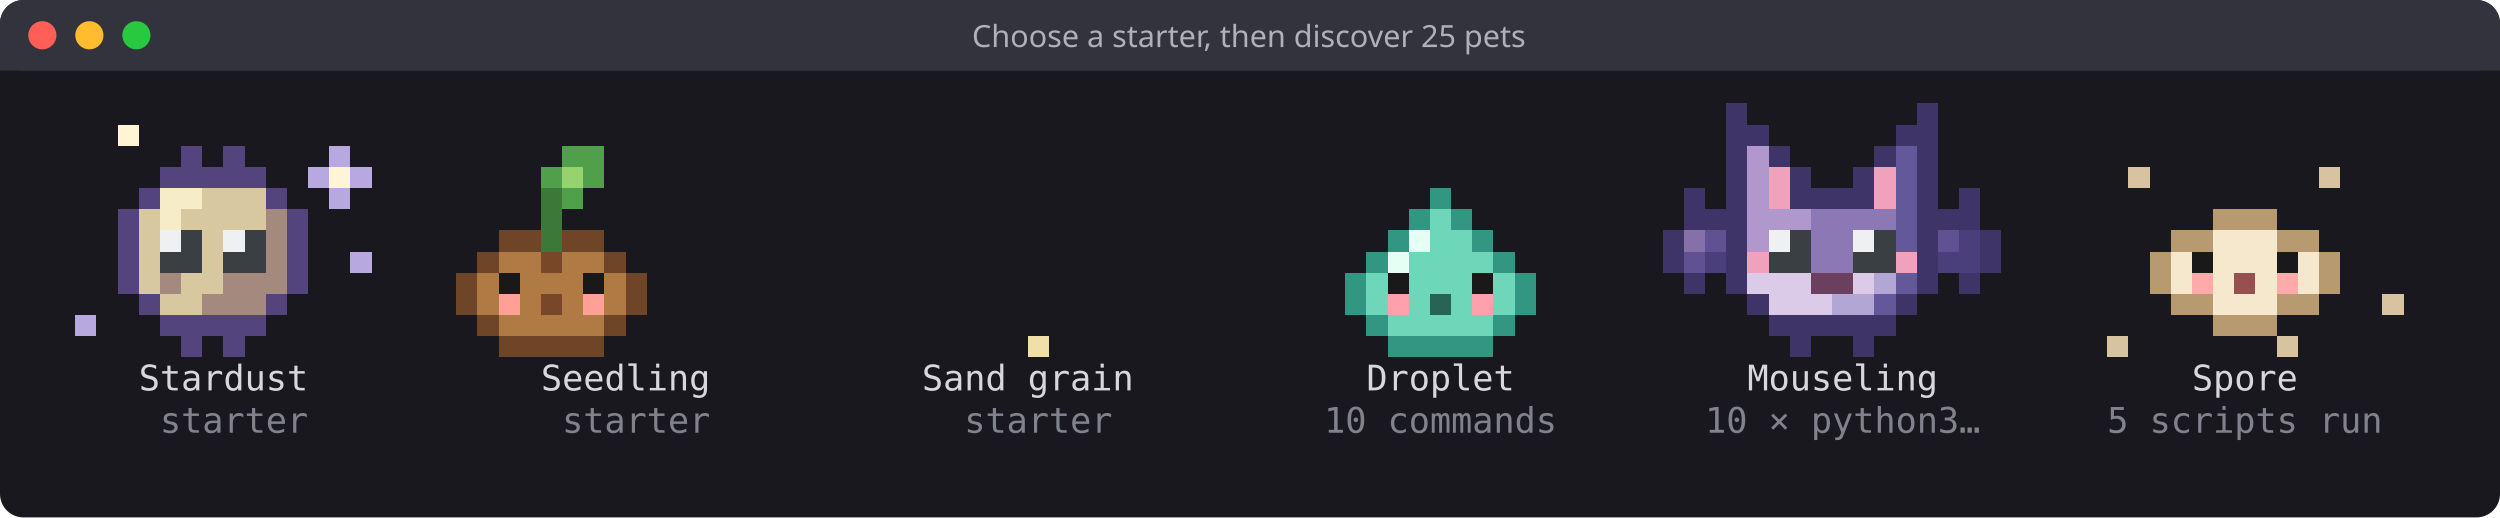
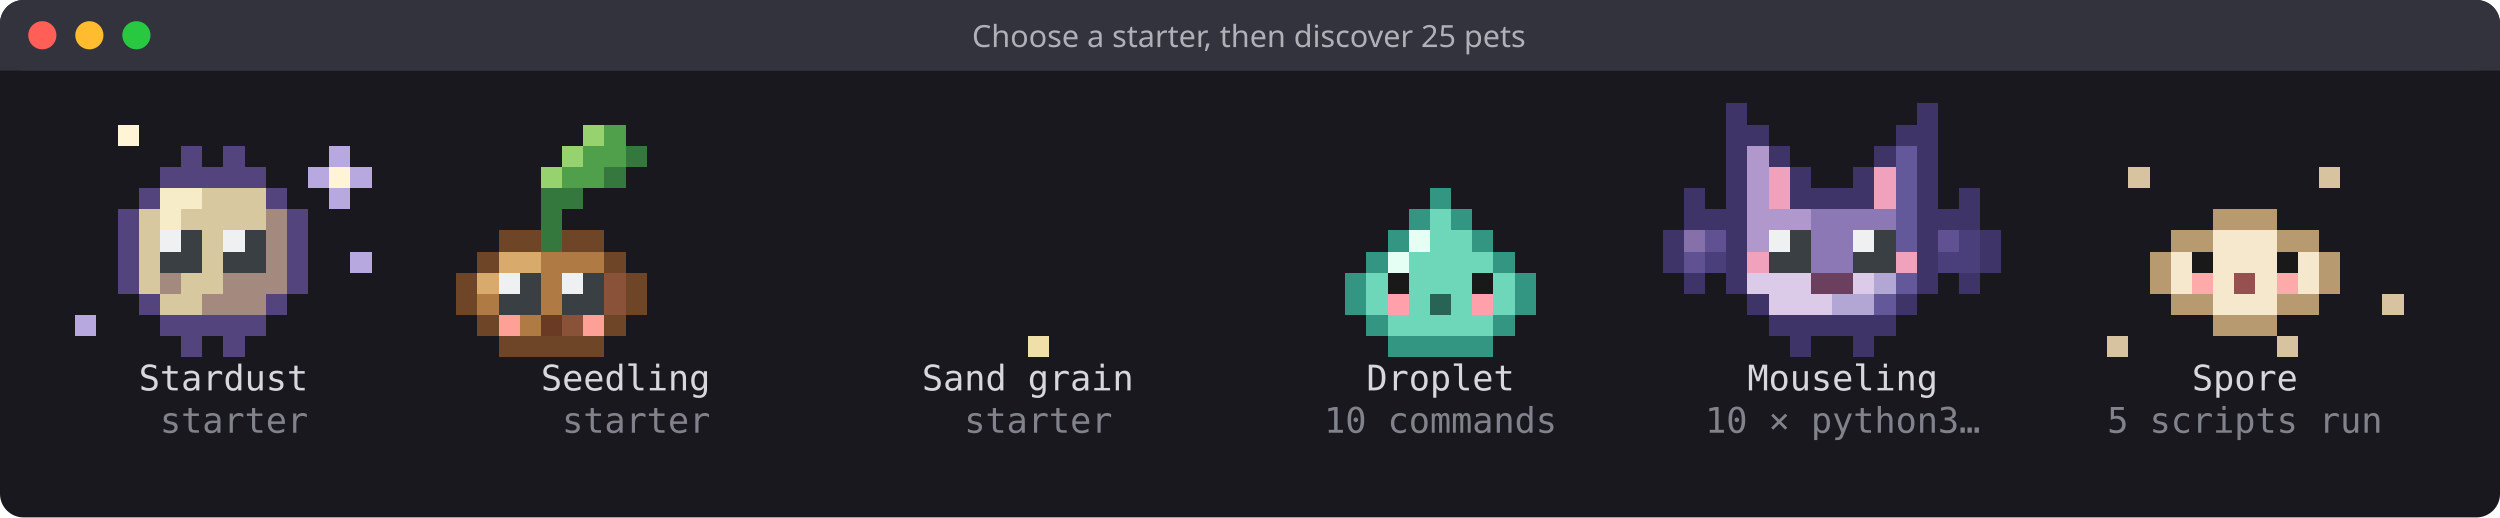
<svg xmlns="http://www.w3.org/2000/svg" width="1063" height="220" viewBox="0 0 1063 220">
  <rect width="1063" height="220" rx="10" fill="#18181e" />
  <rect width="1063" height="30" rx="10" fill="#33333d" />
  <rect y="20" width="1063" height="10" fill="#33333d" />
  <circle cx="18" cy="15" r="6" fill="#ff5f57" />
  <circle cx="38" cy="15" r="6" fill="#febc2e" />
  <circle cx="58" cy="15" r="6" fill="#28c840" />
  <text x="531" y="20" fill="#b0b0b8" font-family="sans-serif" font-size="13" text-anchor="middle">Choose a starter, then discover 25 pets</text>
  <g shape-rendering="crispEdges">
    <rect x="50" y="53" width="9" height="9" fill="#fff4d6" />
+     <rect x="248" y="53" width="9" height="9" fill="#96d26e" />
+     <rect x="257" y="53" width="9" height="9" fill="#50a04b" />
    <rect x="734" y="44" width="9" height="18" fill="#3e3468" />
    <rect x="734" y="44" width="9" height="9" fill="#3e3468" />
    <rect x="743" y="53" width="9" height="9" fill="#3e3468" />
    <rect x="806" y="53" width="9" height="9" fill="#3e3468" />
    <rect x="815" y="44" width="9" height="18" fill="#3e3468" />
    <rect x="815" y="44" width="9" height="9" fill="#3e3468" />
    <rect x="68" y="71" width="9" height="9" fill="#54447e" />
    <rect x="77" y="62" width="9" height="18" fill="#54447e" />
    <rect x="77" y="62" width="9" height="9" fill="#54447e" />
    <rect x="86" y="71" width="9" height="9" fill="#54447e" />
    <rect x="95" y="62" width="9" height="18" fill="#54447e" />
    <rect x="95" y="62" width="9" height="9" fill="#54447e" />
    <rect x="104" y="71" width="9" height="9" fill="#54447e" />
    <rect x="131" y="71" width="9" height="9" fill="#b8a8e0" />
    <rect x="140" y="62" width="9" height="18" fill="#fff4d6" />
    <rect x="140" y="62" width="9" height="9" fill="#b8a8e0" />
    <rect x="149" y="71" width="9" height="9" fill="#b8a8e0" />
-     <rect x="230" y="71" width="9" height="9" fill="#50a04b" />
-     <rect x="239" y="62" width="9" height="18" fill="#96d26e" />
-     <rect x="239" y="62" width="9" height="9" fill="#50a04b" />
+     <rect x="230" y="71" width="9" height="9" fill="#96d26e" />
+     <rect x="239" y="62" width="9" height="18" fill="#50a04b" />
+     <rect x="239" y="62" width="9" height="9" fill="#96d26e" />
    <rect x="248" y="62" width="9" height="18" fill="#50a04b" />
    <rect x="248" y="62" width="9" height="9" fill="#50a04b" />
+     <rect x="257" y="62" width="9" height="18" fill="#34783e" />
+     <rect x="257" y="62" width="9" height="9" fill="#50a04b" />
+     <rect x="266" y="62" width="9" height="9" fill="#34783e" />
    <rect x="734" y="62" width="9" height="18" fill="#3e3468" />
    <rect x="734" y="62" width="9" height="9" fill="#3e3468" />
    <rect x="743" y="62" width="9" height="18" fill="#b098cc" />
    <rect x="743" y="62" width="9" height="9" fill="#b098cc" />
    <rect x="752" y="62" width="9" height="18" fill="#f0a2bc" />
    <rect x="752" y="62" width="9" height="9" fill="#3e3468" />
    <rect x="761" y="71" width="9" height="9" fill="#3e3468" />
    <rect x="788" y="71" width="9" height="9" fill="#3e3468" />
    <rect x="797" y="62" width="9" height="18" fill="#f0a2bc" />
    <rect x="797" y="62" width="9" height="9" fill="#3e3468" />
    <rect x="806" y="62" width="9" height="18" fill="#62589a" />
    <rect x="806" y="62" width="9" height="9" fill="#62589a" />
    <rect x="815" y="62" width="9" height="18" fill="#3e3468" />
    <rect x="815" y="62" width="9" height="9" fill="#3e3468" />
    <rect x="905" y="71" width="9" height="9" fill="#d7c3a0" />
    <rect x="986" y="71" width="9" height="9" fill="#d7c3a0" />
    <rect x="50" y="89" width="9" height="9" fill="#54447e" />
    <rect x="59" y="80" width="9" height="18" fill="#d8c8a0" />
    <rect x="59" y="80" width="9" height="9" fill="#54447e" />
    <rect x="68" y="80" width="9" height="18" fill="#f6ecc8" />
    <rect x="68" y="80" width="9" height="9" fill="#f6ecc8" />
    <rect x="77" y="80" width="9" height="18" fill="#d8c8a0" />
    <rect x="77" y="80" width="9" height="9" fill="#f6ecc8" />
    <rect x="86" y="80" width="9" height="18" fill="#d8c8a0" />
    <rect x="86" y="80" width="9" height="9" fill="#d8c8a0" />
    <rect x="95" y="80" width="9" height="18" fill="#d8c8a0" />
    <rect x="95" y="80" width="9" height="9" fill="#d8c8a0" />
    <rect x="104" y="80" width="9" height="18" fill="#d8c8a0" />
    <rect x="104" y="80" width="9" height="9" fill="#d8c8a0" />
    <rect x="113" y="80" width="9" height="18" fill="#a48a7e" />
    <rect x="113" y="80" width="9" height="9" fill="#54447e" />
    <rect x="122" y="89" width="9" height="9" fill="#54447e" />
    <rect x="140" y="80" width="9" height="9" fill="#b8a8e0" />
-     <rect x="230" y="80" width="9" height="18" fill="#3c7837" />
-     <rect x="230" y="80" width="9" height="9" fill="#3c7837" />
-     <rect x="239" y="80" width="9" height="9" fill="#50a04b" />
+     <rect x="230" y="80" width="9" height="18" fill="#34783e" />
+     <rect x="230" y="80" width="9" height="9" fill="#34783e" />
+     <rect x="239" y="80" width="9" height="9" fill="#34783e" />
    <rect x="599" y="89" width="9" height="9" fill="#329682" />
    <rect x="608" y="80" width="9" height="18" fill="#6ed7b9" />
    <rect x="608" y="80" width="9" height="9" fill="#329682" />
    <rect x="617" y="89" width="9" height="9" fill="#329682" />
    <rect x="716" y="80" width="9" height="18" fill="#3e3468" />
    <rect x="716" y="80" width="9" height="9" fill="#3e3468" />
    <rect x="725" y="89" width="9" height="9" fill="#3e3468" />
    <rect x="734" y="80" width="9" height="18" fill="#3e3468" />
    <rect x="734" y="80" width="9" height="9" fill="#3e3468" />
    <rect x="743" y="80" width="9" height="18" fill="#b098cc" />
    <rect x="743" y="80" width="9" height="9" fill="#b098cc" />
    <rect x="752" y="80" width="9" height="18" fill="#b098cc" />
    <rect x="752" y="80" width="9" height="9" fill="#f0a2bc" />
    <rect x="761" y="80" width="9" height="18" fill="#b098cc" />
    <rect x="761" y="80" width="9" height="9" fill="#3e3468" />
    <rect x="770" y="80" width="9" height="18" fill="#8c78b4" />
    <rect x="770" y="80" width="9" height="9" fill="#3e3468" />
    <rect x="779" y="80" width="9" height="18" fill="#8c78b4" />
    <rect x="779" y="80" width="9" height="9" fill="#3e3468" />
    <rect x="788" y="80" width="9" height="18" fill="#8c78b4" />
    <rect x="788" y="80" width="9" height="9" fill="#3e3468" />
    <rect x="797" y="80" width="9" height="18" fill="#8c78b4" />
    <rect x="797" y="80" width="9" height="9" fill="#f0a2bc" />
    <rect x="806" y="80" width="9" height="18" fill="#62589a" />
    <rect x="806" y="80" width="9" height="9" fill="#62589a" />
    <rect x="815" y="80" width="9" height="18" fill="#3e3468" />
    <rect x="815" y="80" width="9" height="9" fill="#3e3468" />
    <rect x="824" y="89" width="9" height="9" fill="#3e3468" />
    <rect x="833" y="80" width="9" height="18" fill="#3e3468" />
    <rect x="833" y="80" width="9" height="9" fill="#3e3468" />
    <rect x="941" y="89" width="9" height="9" fill="#b89a70" />
    <rect x="950" y="89" width="9" height="9" fill="#b89a70" />
    <rect x="959" y="89" width="9" height="9" fill="#b89a70" />
    <rect x="50" y="98" width="9" height="18" fill="#54447e" />
    <rect x="50" y="98" width="9" height="9" fill="#54447e" />
    <rect x="59" y="98" width="9" height="18" fill="#d8c8a0" />
    <rect x="59" y="98" width="9" height="9" fill="#d8c8a0" />
    <rect x="68" y="98" width="9" height="18" fill="#3a3f44" />
    <rect x="68" y="98" width="9" height="9" fill="#eef0f2" />
    <rect x="77" y="98" width="9" height="18" fill="#3a3f44" />
    <rect x="77" y="98" width="9" height="9" fill="#3a3f44" />
    <rect x="86" y="98" width="9" height="18" fill="#d8c8a0" />
    <rect x="86" y="98" width="9" height="9" fill="#d8c8a0" />
    <rect x="95" y="98" width="9" height="18" fill="#3a3f44" />
    <rect x="95" y="98" width="9" height="9" fill="#eef0f2" />
    <rect x="104" y="98" width="9" height="18" fill="#3a3f44" />
    <rect x="104" y="98" width="9" height="9" fill="#3a3f44" />
    <rect x="113" y="98" width="9" height="18" fill="#a48a7e" />
    <rect x="113" y="98" width="9" height="9" fill="#a48a7e" />
    <rect x="122" y="98" width="9" height="18" fill="#54447e" />
    <rect x="122" y="98" width="9" height="9" fill="#54447e" />
    <rect x="149" y="107" width="9" height="9" fill="#b8a8e0" />
    <rect x="203" y="107" width="9" height="9" fill="#6e4526" />
-     <rect x="212" y="98" width="9" height="18" fill="#b07a45" />
+     <rect x="212" y="98" width="9" height="18" fill="#d8aa6c" />
    <rect x="212" y="98" width="9" height="9" fill="#6e4526" />
-     <rect x="221" y="98" width="9" height="18" fill="#b07a45" />
+     <rect x="221" y="98" width="9" height="18" fill="#d8aa6c" />
    <rect x="221" y="98" width="9" height="9" fill="#6e4526" />
-     <rect x="230" y="98" width="9" height="18" fill="#784628" />
-     <rect x="230" y="98" width="9" height="9" fill="#3c7837" />
+     <rect x="230" y="98" width="9" height="18" fill="#b07a45" />
+     <rect x="230" y="98" width="9" height="9" fill="#34783e" />
    <rect x="239" y="98" width="9" height="18" fill="#b07a45" />
    <rect x="239" y="98" width="9" height="9" fill="#6e4526" />
    <rect x="248" y="98" width="9" height="18" fill="#b07a45" />
    <rect x="248" y="98" width="9" height="9" fill="#6e4526" />
    <rect x="257" y="107" width="9" height="9" fill="#6e4526" />
    <rect x="581" y="107" width="9" height="9" fill="#329682" />
    <rect x="590" y="98" width="9" height="18" fill="#e6fff5" />
    <rect x="590" y="98" width="9" height="9" fill="#329682" />
    <rect x="599" y="98" width="9" height="18" fill="#6ed7b9" />
    <rect x="599" y="98" width="9" height="9" fill="#e6fff5" />
    <rect x="608" y="98" width="9" height="18" fill="#6ed7b9" />
    <rect x="608" y="98" width="9" height="9" fill="#6ed7b9" />
    <rect x="617" y="98" width="9" height="18" fill="#6ed7b9" />
    <rect x="617" y="98" width="9" height="9" fill="#6ed7b9" />
    <rect x="626" y="98" width="9" height="18" fill="#6ed7b9" />
    <rect x="626" y="98" width="9" height="9" fill="#329682" />
    <rect x="635" y="107" width="9" height="9" fill="#329682" />
    <rect x="707" y="98" width="9" height="18" fill="#3e3468" />
    <rect x="707" y="98" width="9" height="9" fill="#3e3468" />
    <rect x="716" y="98" width="9" height="18" fill="#605292" />
    <rect x="716" y="98" width="9" height="9" fill="#8670aa" />
    <rect x="725" y="98" width="9" height="18" fill="#4a3f7a" />
    <rect x="725" y="98" width="9" height="9" fill="#605292" />
    <rect x="734" y="98" width="9" height="18" fill="#3e3468" />
    <rect x="734" y="98" width="9" height="9" fill="#3e3468" />
    <rect x="743" y="98" width="9" height="18" fill="#f0a2bc" />
    <rect x="743" y="98" width="9" height="9" fill="#b098cc" />
    <rect x="752" y="98" width="9" height="18" fill="#3a3f44" />
    <rect x="752" y="98" width="9" height="9" fill="#eef0f2" />
    <rect x="761" y="98" width="9" height="18" fill="#3a3f44" />
    <rect x="761" y="98" width="9" height="9" fill="#3a3f44" />
    <rect x="770" y="98" width="9" height="18" fill="#8c78b4" />
    <rect x="770" y="98" width="9" height="9" fill="#8c78b4" />
    <rect x="779" y="98" width="9" height="18" fill="#8c78b4" />
    <rect x="779" y="98" width="9" height="9" fill="#8c78b4" />
    <rect x="788" y="98" width="9" height="18" fill="#3a3f44" />
    <rect x="788" y="98" width="9" height="9" fill="#eef0f2" />
    <rect x="797" y="98" width="9" height="18" fill="#3a3f44" />
    <rect x="797" y="98" width="9" height="9" fill="#3a3f44" />
    <rect x="806" y="98" width="9" height="18" fill="#f0a2bc" />
    <rect x="806" y="98" width="9" height="9" fill="#62589a" />
    <rect x="815" y="98" width="9" height="18" fill="#3e3468" />
    <rect x="815" y="98" width="9" height="9" fill="#3e3468" />
    <rect x="824" y="98" width="9" height="18" fill="#4a3f7a" />
    <rect x="824" y="98" width="9" height="9" fill="#605292" />
    <rect x="833" y="98" width="9" height="18" fill="#4a3f7a" />
    <rect x="833" y="98" width="9" height="9" fill="#4a3f7a" />
    <rect x="842" y="98" width="9" height="18" fill="#3e3468" />
    <rect x="842" y="98" width="9" height="9" fill="#3e3468" />
    <rect x="914" y="107" width="9" height="9" fill="#b89a70" />
    <rect x="923" y="98" width="9" height="18" fill="#f5e8cd" />
    <rect x="923" y="98" width="9" height="9" fill="#b89a70" />
    <rect x="932" y="98" width="9" height="18" fill="#191919" />
    <rect x="932" y="98" width="9" height="9" fill="#b89a70" />
    <rect x="941" y="98" width="9" height="18" fill="#f5e8cd" />
    <rect x="941" y="98" width="9" height="9" fill="#f5e8cd" />
    <rect x="950" y="98" width="9" height="18" fill="#f5e8cd" />
    <rect x="950" y="98" width="9" height="9" fill="#f5e8cd" />
    <rect x="959" y="98" width="9" height="18" fill="#f5e8cd" />
    <rect x="959" y="98" width="9" height="9" fill="#f5e8cd" />
    <rect x="968" y="98" width="9" height="18" fill="#191919" />
    <rect x="968" y="98" width="9" height="9" fill="#b89a70" />
    <rect x="977" y="98" width="9" height="18" fill="#f5e8cd" />
    <rect x="977" y="98" width="9" height="9" fill="#b89a70" />
    <rect x="986" y="107" width="9" height="9" fill="#b89a70" />
    <rect x="50" y="116" width="9" height="9" fill="#54447e" />
    <rect x="59" y="116" width="9" height="18" fill="#54447e" />
    <rect x="59" y="116" width="9" height="9" fill="#d8c8a0" />
    <rect x="68" y="116" width="9" height="18" fill="#d8c8a0" />
    <rect x="68" y="116" width="9" height="9" fill="#a48a7e" />
    <rect x="77" y="116" width="9" height="18" fill="#d8c8a0" />
    <rect x="77" y="116" width="9" height="9" fill="#d8c8a0" />
    <rect x="86" y="116" width="9" height="18" fill="#a48a7e" />
    <rect x="86" y="116" width="9" height="9" fill="#d8c8a0" />
    <rect x="95" y="116" width="9" height="18" fill="#a48a7e" />
    <rect x="95" y="116" width="9" height="9" fill="#a48a7e" />
    <rect x="104" y="116" width="9" height="18" fill="#a48a7e" />
    <rect x="104" y="116" width="9" height="9" fill="#a48a7e" />
    <rect x="113" y="116" width="9" height="18" fill="#54447e" />
    <rect x="113" y="116" width="9" height="9" fill="#a48a7e" />
    <rect x="122" y="116" width="9" height="9" fill="#54447e" />
    <rect x="194" y="116" width="9" height="18" fill="#6e4526" />
    <rect x="194" y="116" width="9" height="9" fill="#6e4526" />
    <rect x="203" y="116" width="9" height="18" fill="#b07a45" />
-     <rect x="203" y="116" width="9" height="9" fill="#b07a45" />
-     <rect x="212" y="116" width="9" height="18" fill="#ffa096" />
-     <rect x="212" y="116" width="9" height="9" fill="#191919" />
-     <rect x="221" y="116" width="9" height="18" fill="#b07a45" />
-     <rect x="221" y="116" width="9" height="9" fill="#b07a45" />
-     <rect x="230" y="116" width="9" height="18" fill="#784628" />
+     <rect x="203" y="116" width="9" height="9" fill="#d8aa6c" />
+     <rect x="212" y="116" width="9" height="18" fill="#3a3f44" />
+     <rect x="212" y="116" width="9" height="9" fill="#eef0f2" />
+     <rect x="221" y="116" width="9" height="18" fill="#3a3f44" />
+     <rect x="221" y="116" width="9" height="9" fill="#3a3f44" />
+     <rect x="230" y="116" width="9" height="18" fill="#b07a45" />
    <rect x="230" y="116" width="9" height="9" fill="#b07a45" />
-     <rect x="239" y="116" width="9" height="18" fill="#b07a45" />
-     <rect x="239" y="116" width="9" height="9" fill="#b07a45" />
-     <rect x="248" y="116" width="9" height="18" fill="#ffa096" />
-     <rect x="248" y="116" width="9" height="9" fill="#191919" />
-     <rect x="257" y="116" width="9" height="18" fill="#b07a45" />
-     <rect x="257" y="116" width="9" height="9" fill="#b07a45" />
+     <rect x="239" y="116" width="9" height="18" fill="#3a3f44" />
+     <rect x="239" y="116" width="9" height="9" fill="#eef0f2" />
+     <rect x="248" y="116" width="9" height="18" fill="#3a3f44" />
+     <rect x="248" y="116" width="9" height="9" fill="#3a3f44" />
+     <rect x="257" y="116" width="9" height="18" fill="#8a5238" />
+     <rect x="257" y="116" width="9" height="9" fill="#8a5238" />
    <rect x="266" y="116" width="9" height="18" fill="#6e4526" />
    <rect x="266" y="116" width="9" height="9" fill="#6e4526" />
    <rect x="572" y="116" width="9" height="18" fill="#329682" />
    <rect x="572" y="116" width="9" height="9" fill="#329682" />
    <rect x="581" y="116" width="9" height="18" fill="#6ed7b9" />
    <rect x="581" y="116" width="9" height="9" fill="#6ed7b9" />
    <rect x="590" y="116" width="9" height="18" fill="#ffa0aa" />
    <rect x="590" y="116" width="9" height="9" fill="#191919" />
    <rect x="599" y="116" width="9" height="18" fill="#6ed7b9" />
    <rect x="599" y="116" width="9" height="9" fill="#6ed7b9" />
    <rect x="608" y="116" width="9" height="18" fill="#286455" />
    <rect x="608" y="116" width="9" height="9" fill="#6ed7b9" />
    <rect x="617" y="116" width="9" height="18" fill="#6ed7b9" />
    <rect x="617" y="116" width="9" height="9" fill="#6ed7b9" />
    <rect x="626" y="116" width="9" height="18" fill="#ffa0aa" />
    <rect x="626" y="116" width="9" height="9" fill="#191919" />
    <rect x="635" y="116" width="9" height="18" fill="#6ed7b9" />
    <rect x="635" y="116" width="9" height="9" fill="#6ed7b9" />
    <rect x="644" y="116" width="9" height="18" fill="#329682" />
    <rect x="644" y="116" width="9" height="9" fill="#329682" />
    <rect x="716" y="116" width="9" height="9" fill="#3e3468" />
    <rect x="734" y="116" width="9" height="9" fill="#3e3468" />
    <rect x="743" y="116" width="9" height="18" fill="#3e3468" />
    <rect x="743" y="116" width="9" height="9" fill="#dccbe8" />
    <rect x="752" y="116" width="9" height="18" fill="#dccbe8" />
    <rect x="752" y="116" width="9" height="9" fill="#dccbe8" />
    <rect x="761" y="116" width="9" height="18" fill="#dccbe8" />
    <rect x="761" y="116" width="9" height="9" fill="#dccbe8" />
    <rect x="770" y="116" width="9" height="18" fill="#dccbe8" />
    <rect x="770" y="116" width="9" height="9" fill="#6b3f5e" />
    <rect x="779" y="116" width="9" height="18" fill="#b2a6d4" />
    <rect x="779" y="116" width="9" height="9" fill="#6b3f5e" />
    <rect x="788" y="116" width="9" height="18" fill="#b2a6d4" />
    <rect x="788" y="116" width="9" height="9" fill="#dccbe8" />
    <rect x="797" y="116" width="9" height="18" fill="#62589a" />
    <rect x="797" y="116" width="9" height="9" fill="#b2a6d4" />
    <rect x="806" y="116" width="9" height="18" fill="#3e3468" />
    <rect x="806" y="116" width="9" height="9" fill="#62589a" />
    <rect x="815" y="116" width="9" height="9" fill="#3e3468" />
    <rect x="833" y="116" width="9" height="9" fill="#3e3468" />
    <rect x="914" y="116" width="9" height="9" fill="#b89a70" />
    <rect x="923" y="116" width="9" height="18" fill="#b89a70" />
    <rect x="923" y="116" width="9" height="9" fill="#f5e8cd" />
    <rect x="932" y="116" width="9" height="18" fill="#b89a70" />
    <rect x="932" y="116" width="9" height="9" fill="#ffaaaa" />
    <rect x="941" y="116" width="9" height="18" fill="#f5e8cd" />
    <rect x="941" y="116" width="9" height="9" fill="#f5e8cd" />
    <rect x="950" y="116" width="9" height="18" fill="#f5e8cd" />
    <rect x="950" y="116" width="9" height="9" fill="#965050" />
    <rect x="959" y="116" width="9" height="18" fill="#f5e8cd" />
    <rect x="959" y="116" width="9" height="9" fill="#f5e8cd" />
    <rect x="968" y="116" width="9" height="18" fill="#b89a70" />
    <rect x="968" y="116" width="9" height="9" fill="#ffaaaa" />
    <rect x="977" y="116" width="9" height="18" fill="#b89a70" />
    <rect x="977" y="116" width="9" height="9" fill="#f5e8cd" />
    <rect x="986" y="116" width="9" height="9" fill="#b89a70" />
    <rect x="1013" y="125" width="9" height="9" fill="#d7c3a0" />
    <rect x="32" y="134" width="9" height="9" fill="#b8a8e0" />
    <rect x="68" y="134" width="9" height="9" fill="#54447e" />
    <rect x="77" y="134" width="9" height="18" fill="#54447e" />
    <rect x="77" y="134" width="9" height="9" fill="#54447e" />
    <rect x="86" y="134" width="9" height="9" fill="#54447e" />
    <rect x="95" y="134" width="9" height="18" fill="#54447e" />
    <rect x="95" y="134" width="9" height="9" fill="#54447e" />
    <rect x="104" y="134" width="9" height="9" fill="#54447e" />
    <rect x="203" y="134" width="9" height="9" fill="#6e4526" />
    <rect x="212" y="134" width="9" height="18" fill="#6e4526" />
-     <rect x="212" y="134" width="9" height="9" fill="#b07a45" />
+     <rect x="212" y="134" width="9" height="9" fill="#ffa096" />
    <rect x="221" y="134" width="9" height="18" fill="#6e4526" />
    <rect x="221" y="134" width="9" height="9" fill="#b07a45" />
    <rect x="230" y="134" width="9" height="18" fill="#6e4526" />
-     <rect x="230" y="134" width="9" height="9" fill="#b07a45" />
+     <rect x="230" y="134" width="9" height="9" fill="#6a3a24" />
    <rect x="239" y="134" width="9" height="18" fill="#6e4526" />
-     <rect x="239" y="134" width="9" height="9" fill="#b07a45" />
+     <rect x="239" y="134" width="9" height="9" fill="#8a5238" />
    <rect x="248" y="134" width="9" height="18" fill="#6e4526" />
-     <rect x="248" y="134" width="9" height="9" fill="#b07a45" />
+     <rect x="248" y="134" width="9" height="9" fill="#ffa096" />
    <rect x="257" y="134" width="9" height="9" fill="#6e4526" />
    <rect x="437" y="143" width="9" height="9" fill="#f0dfa8" />
    <rect x="581" y="134" width="9" height="9" fill="#329682" />
    <rect x="590" y="134" width="9" height="18" fill="#329682" />
    <rect x="590" y="134" width="9" height="9" fill="#6ed7b9" />
    <rect x="599" y="134" width="9" height="18" fill="#329682" />
    <rect x="599" y="134" width="9" height="9" fill="#6ed7b9" />
    <rect x="608" y="134" width="9" height="18" fill="#329682" />
    <rect x="608" y="134" width="9" height="9" fill="#6ed7b9" />
    <rect x="617" y="134" width="9" height="18" fill="#329682" />
    <rect x="617" y="134" width="9" height="9" fill="#6ed7b9" />
    <rect x="626" y="134" width="9" height="18" fill="#329682" />
    <rect x="626" y="134" width="9" height="9" fill="#6ed7b9" />
    <rect x="635" y="134" width="9" height="9" fill="#329682" />
    <rect x="752" y="134" width="9" height="9" fill="#3e3468" />
    <rect x="761" y="134" width="9" height="18" fill="#3e3468" />
    <rect x="761" y="134" width="9" height="9" fill="#3e3468" />
    <rect x="770" y="134" width="9" height="9" fill="#3e3468" />
    <rect x="779" y="134" width="9" height="9" fill="#3e3468" />
    <rect x="788" y="134" width="9" height="18" fill="#3e3468" />
    <rect x="788" y="134" width="9" height="9" fill="#3e3468" />
    <rect x="797" y="134" width="9" height="9" fill="#3e3468" />
    <rect x="896" y="143" width="9" height="9" fill="#d7c3a0" />
    <rect x="941" y="134" width="9" height="9" fill="#b89a70" />
    <rect x="950" y="134" width="9" height="9" fill="#b89a70" />
    <rect x="959" y="134" width="9" height="9" fill="#b89a70" />
    <rect x="968" y="143" width="9" height="9" fill="#d7c3a0" />
  </g>
  <g font-family="DejaVu Sans Mono, Menlo, Consolas, monospace" font-size="15">
    <text x="59" y="166" fill="#d7d7dc">S</text>
    <text x="68" y="166" fill="#d7d7dc">t</text>
    <text x="77" y="166" fill="#d7d7dc">a</text>
    <text x="86" y="166" fill="#d7d7dc">r</text>
    <text x="95" y="166" fill="#d7d7dc">d</text>
    <text x="104" y="166" fill="#d7d7dc">u</text>
    <text x="113" y="166" fill="#d7d7dc">s</text>
    <text x="122" y="166" fill="#d7d7dc">t</text>
    <text x="230" y="166" fill="#d7d7dc">S</text>
    <text x="239" y="166" fill="#d7d7dc">e</text>
    <text x="248" y="166" fill="#d7d7dc">e</text>
    <text x="257" y="166" fill="#d7d7dc">d</text>
    <text x="266" y="166" fill="#d7d7dc">l</text>
    <text x="275" y="166" fill="#d7d7dc">i</text>
    <text x="284" y="166" fill="#d7d7dc">n</text>
    <text x="293" y="166" fill="#d7d7dc">g</text>
    <text x="392" y="166" fill="#d7d7dc">S</text>
    <text x="401" y="166" fill="#d7d7dc">a</text>
    <text x="410" y="166" fill="#d7d7dc">n</text>
    <text x="419" y="166" fill="#d7d7dc">d</text>
    <text x="437" y="166" fill="#d7d7dc">g</text>
    <text x="446" y="166" fill="#d7d7dc">r</text>
    <text x="455" y="166" fill="#d7d7dc">a</text>
    <text x="464" y="166" fill="#d7d7dc">i</text>
    <text x="473" y="166" fill="#d7d7dc">n</text>
    <text x="581" y="166" fill="#d7d7dc">D</text>
    <text x="590" y="166" fill="#d7d7dc">r</text>
    <text x="599" y="166" fill="#d7d7dc">o</text>
    <text x="608" y="166" fill="#d7d7dc">p</text>
    <text x="617" y="166" fill="#d7d7dc">l</text>
    <text x="626" y="166" fill="#d7d7dc">e</text>
    <text x="635" y="166" fill="#d7d7dc">t</text>
    <text x="743" y="166" fill="#d7d7dc">M</text>
    <text x="752" y="166" fill="#d7d7dc">o</text>
    <text x="761" y="166" fill="#d7d7dc">u</text>
    <text x="770" y="166" fill="#d7d7dc">s</text>
    <text x="779" y="166" fill="#d7d7dc">e</text>
    <text x="788" y="166" fill="#d7d7dc">l</text>
    <text x="797" y="166" fill="#d7d7dc">i</text>
    <text x="806" y="166" fill="#d7d7dc">n</text>
    <text x="815" y="166" fill="#d7d7dc">g</text>
    <text x="932" y="166" fill="#d7d7dc">S</text>
    <text x="941" y="166" fill="#d7d7dc">p</text>
    <text x="950" y="166" fill="#d7d7dc">o</text>
    <text x="959" y="166" fill="#d7d7dc">r</text>
    <text x="968" y="166" fill="#d7d7dc">e</text>
    <text x="68" y="184" fill="#82828c">s</text>
    <text x="77" y="184" fill="#82828c">t</text>
    <text x="86" y="184" fill="#82828c">a</text>
    <text x="95" y="184" fill="#82828c">r</text>
    <text x="104" y="184" fill="#82828c">t</text>
    <text x="113" y="184" fill="#82828c">e</text>
    <text x="122" y="184" fill="#82828c">r</text>
    <text x="239" y="184" fill="#82828c">s</text>
    <text x="248" y="184" fill="#82828c">t</text>
    <text x="257" y="184" fill="#82828c">a</text>
    <text x="266" y="184" fill="#82828c">r</text>
    <text x="275" y="184" fill="#82828c">t</text>
    <text x="284" y="184" fill="#82828c">e</text>
    <text x="293" y="184" fill="#82828c">r</text>
    <text x="410" y="184" fill="#82828c">s</text>
    <text x="419" y="184" fill="#82828c">t</text>
    <text x="428" y="184" fill="#82828c">a</text>
    <text x="437" y="184" fill="#82828c">r</text>
    <text x="446" y="184" fill="#82828c">t</text>
    <text x="455" y="184" fill="#82828c">e</text>
    <text x="464" y="184" fill="#82828c">r</text>
    <text x="563" y="184" fill="#82828c">1</text>
    <text x="572" y="184" fill="#82828c">0</text>
    <text x="590" y="184" fill="#82828c">c</text>
    <text x="599" y="184" fill="#82828c">o</text>
    <text x="608" y="184" fill="#82828c">m</text>
    <text x="617" y="184" fill="#82828c">m</text>
    <text x="626" y="184" fill="#82828c">a</text>
    <text x="635" y="184" fill="#82828c">n</text>
    <text x="644" y="184" fill="#82828c">d</text>
    <text x="653" y="184" fill="#82828c">s</text>
    <text x="725" y="184" fill="#82828c">1</text>
    <text x="734" y="184" fill="#82828c">0</text>
    <text x="752" y="184" fill="#82828c">×</text>
    <text x="770" y="184" fill="#82828c">p</text>
    <text x="779" y="184" fill="#82828c">y</text>
    <text x="788" y="184" fill="#82828c">t</text>
    <text x="797" y="184" fill="#82828c">h</text>
    <text x="806" y="184" fill="#82828c">o</text>
    <text x="815" y="184" fill="#82828c">n</text>
    <text x="824" y="184" fill="#82828c">3</text>
    <text x="833" y="184" fill="#82828c">…</text>
    <text x="896" y="184" fill="#82828c">5</text>
    <text x="914" y="184" fill="#82828c">s</text>
    <text x="923" y="184" fill="#82828c">c</text>
    <text x="932" y="184" fill="#82828c">r</text>
    <text x="941" y="184" fill="#82828c">i</text>
    <text x="950" y="184" fill="#82828c">p</text>
    <text x="959" y="184" fill="#82828c">t</text>
    <text x="968" y="184" fill="#82828c">s</text>
    <text x="986" y="184" fill="#82828c">r</text>
    <text x="995" y="184" fill="#82828c">u</text>
    <text x="1004" y="184" fill="#82828c">n</text>
  </g>
</svg>
